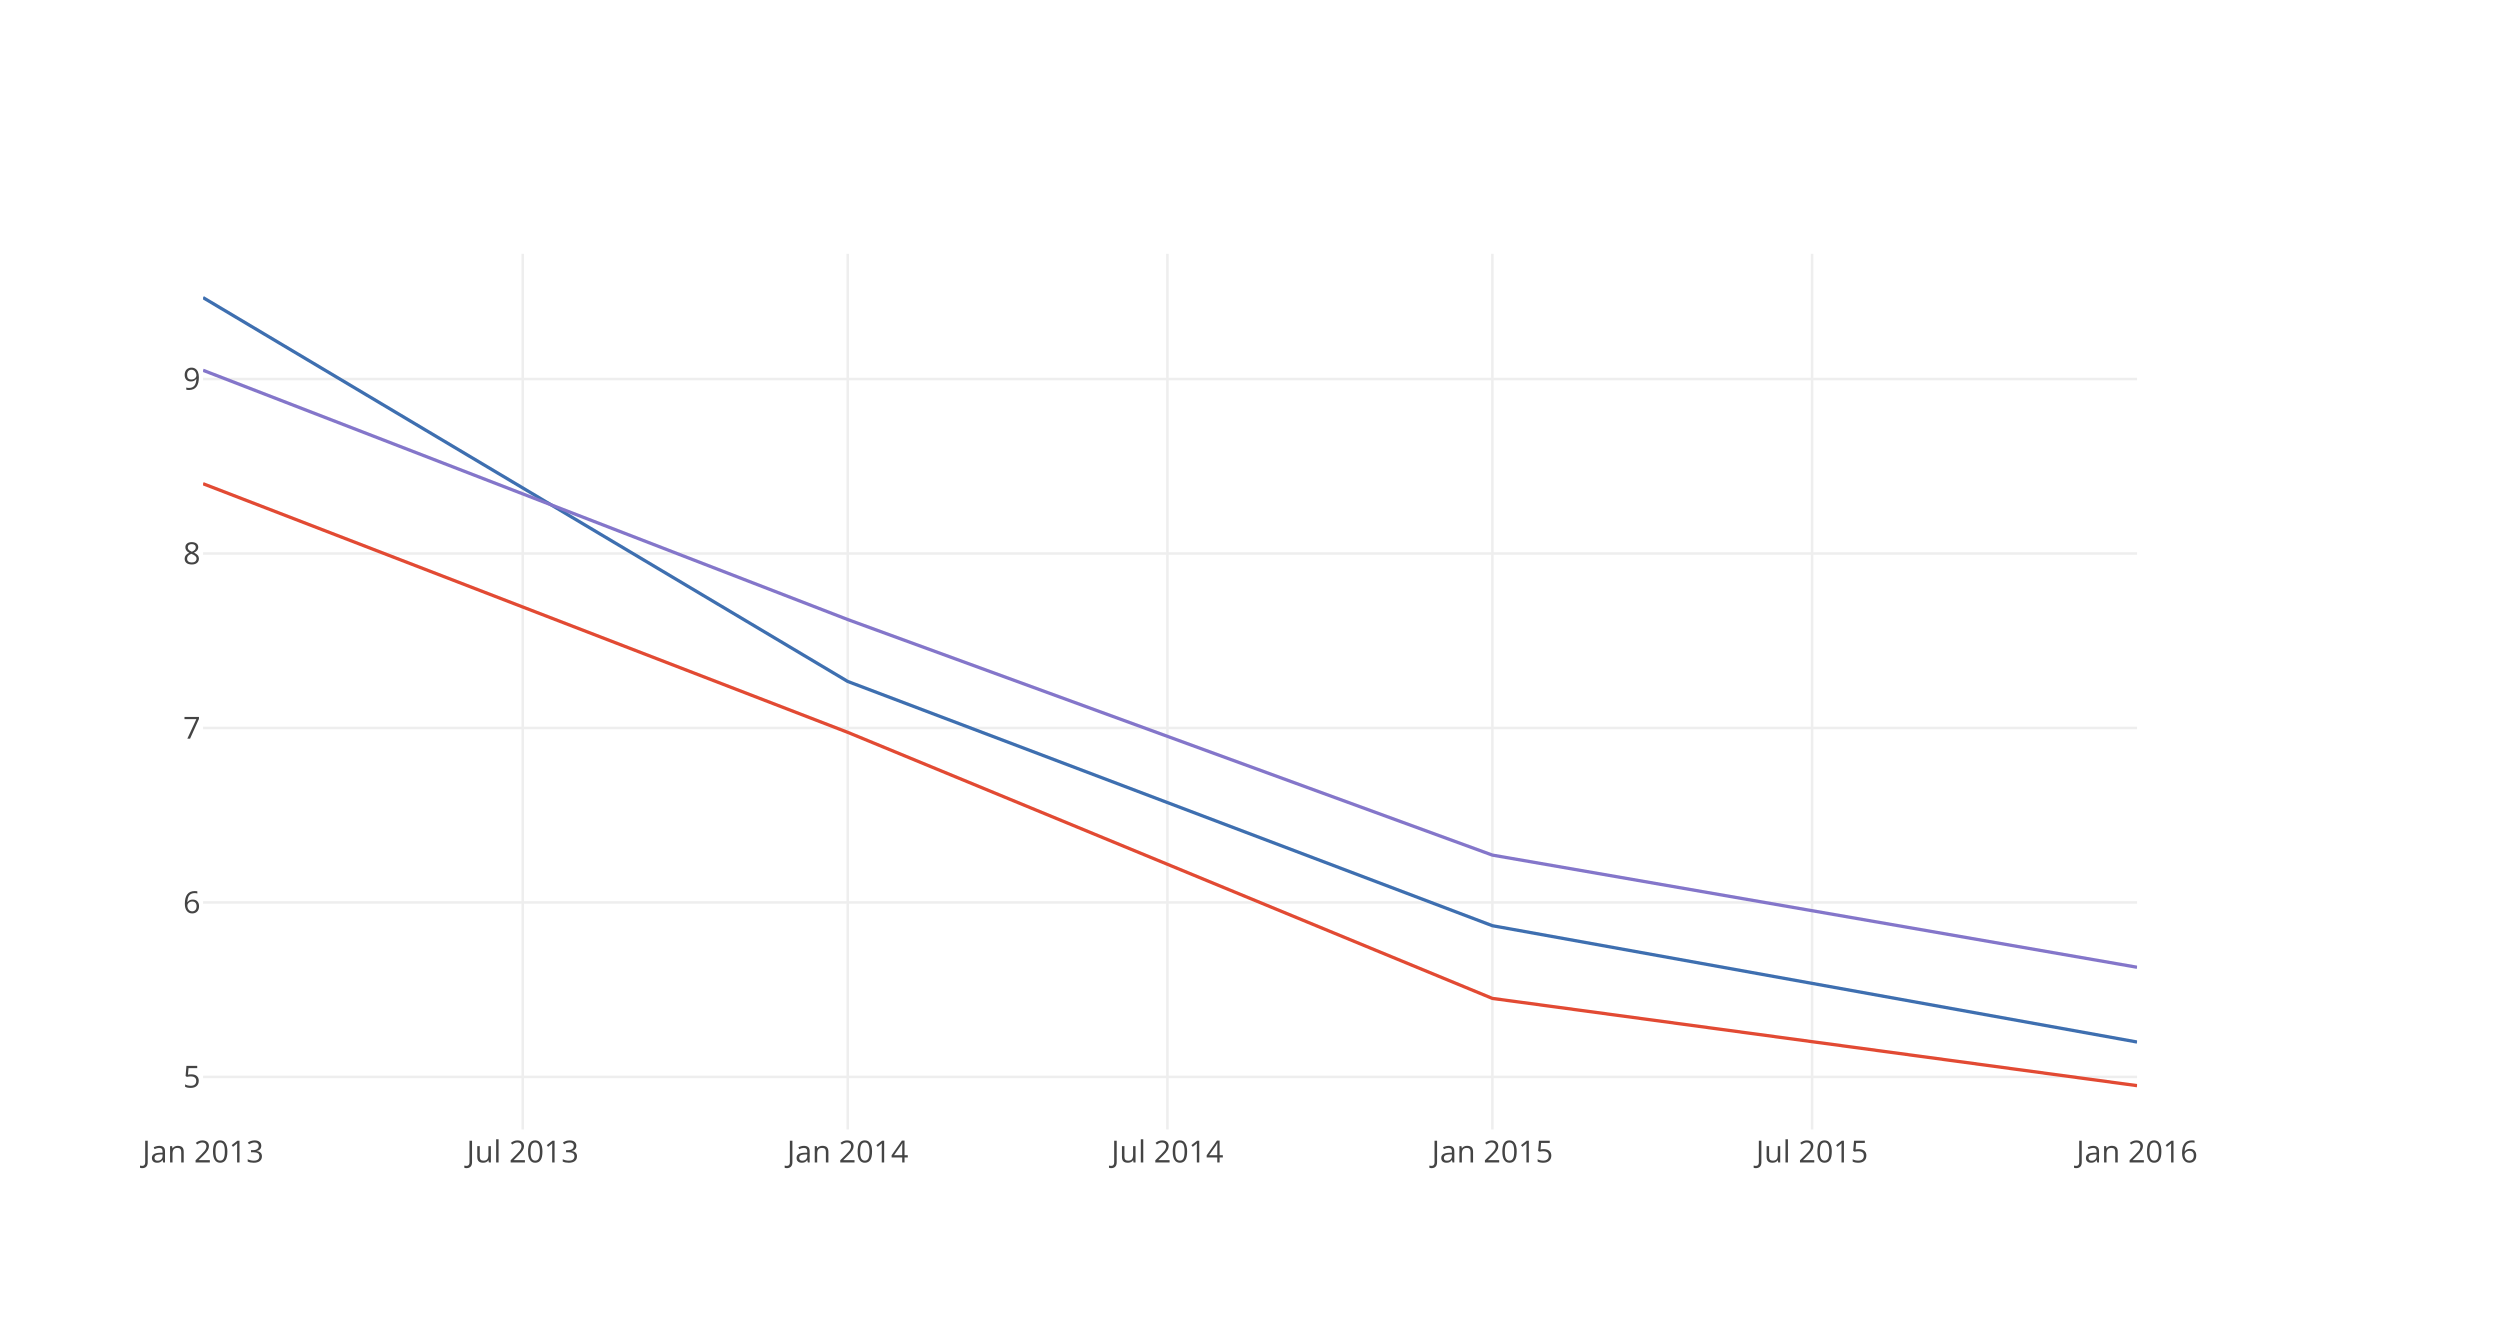
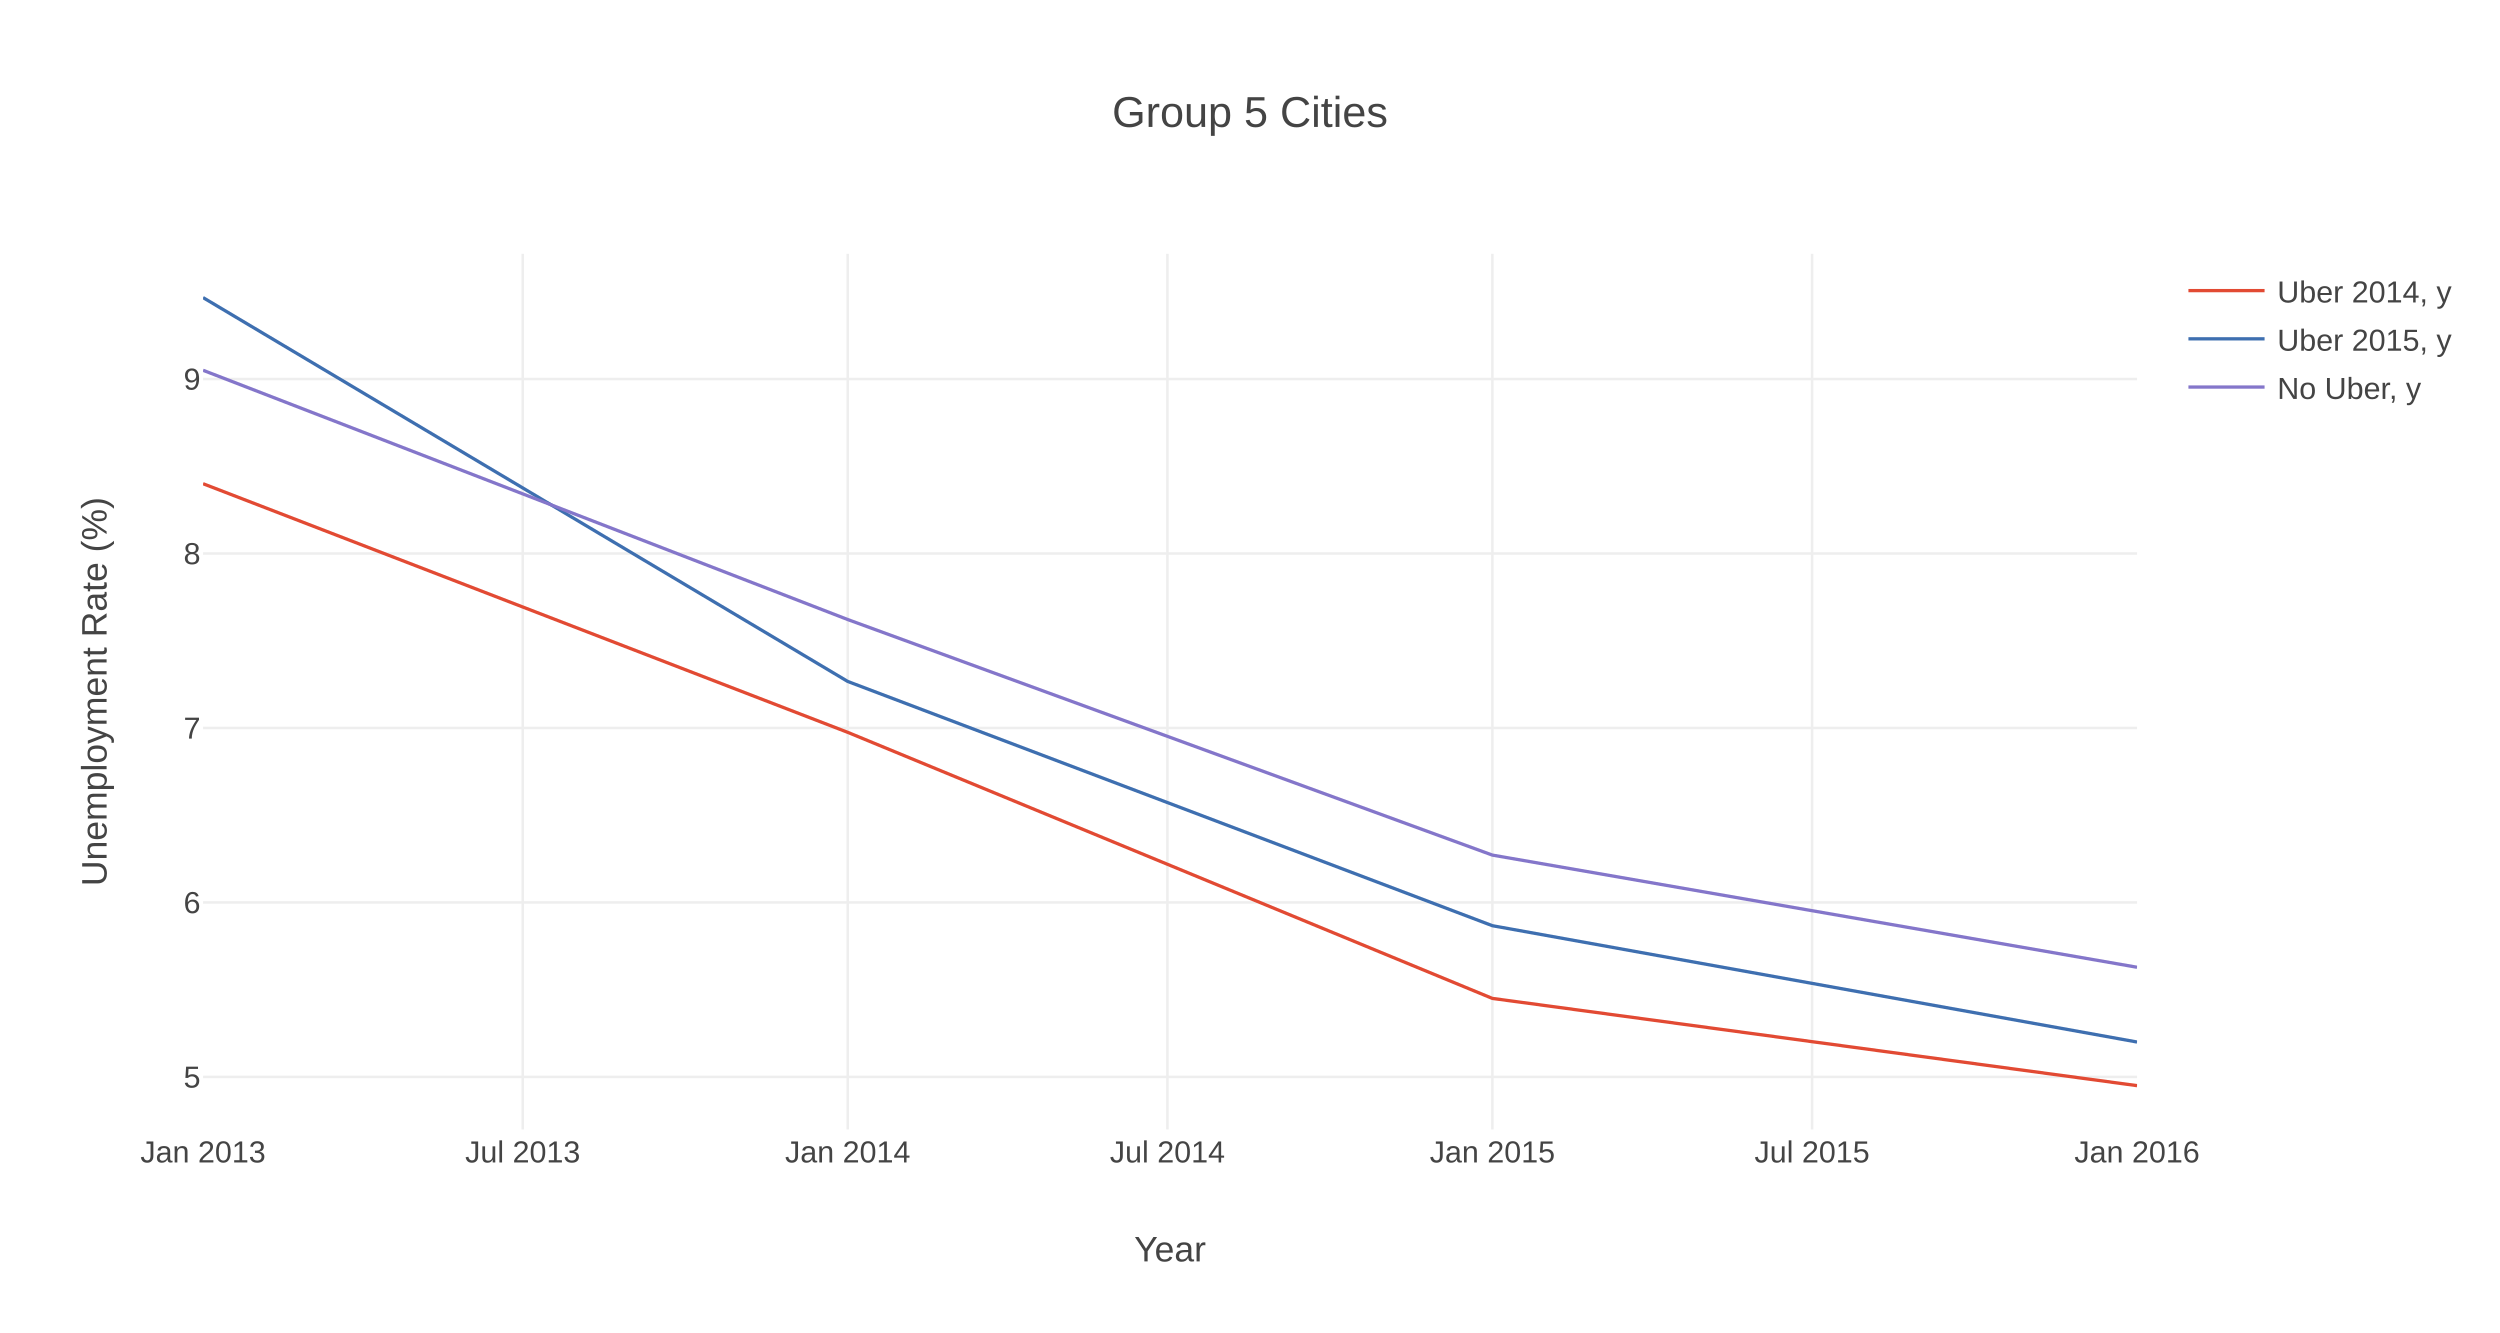
- <svg xmlns="http://www.w3.org/2000/svg" class="main-svg" width="985" height="525">
-   <defs id="defs-4051b2">
+ <svg xmlns="http://www.w3.org/2000/svg" class="main-svg" style="" viewBox="0 0 985 525" width="985" height="525">
+   <rect style="fill: rgb(255, 255, 255); fill-opacity: 1;" x="0" y="0" width="985" height="525" />
+   <defs id="defs-cceb3e">
    <g class="clips">
-       <clipPath class="plotclip" id="clip4051b2xyplot">
+       <clipPath class="plotclip" id="clipcceb3exyplot">
        <rect width="762" height="345" />
      </clipPath>
-       <clipPath class="axesclip" id="clip4051b2x">
+       <clipPath class="axesclip" id="clipcceb3ex">
        <rect x="80" y="0" width="762" height="525" />
      </clipPath>
-       <clipPath class="axesclip" id="clip4051b2y">
+       <clipPath class="axesclip" id="clipcceb3ey">
        <rect x="0" y="100" width="985" height="345" />
      </clipPath>
-       <clipPath class="axesclip" id="clip4051b2xy">
+       <clipPath class="axesclip" id="clipcceb3exy">
        <rect x="80" y="100" width="762" height="345" />
      </clipPath>
    </g>
    <g class="gradients" />
  </defs>
  <g class="bglayer">
    <rect class="bg" style="fill: rgb(255, 255, 255); fill-opacity: 1; stroke-width: 0;" x="80" y="100" width="762" height="345" />
-   </g>
-   <g class="draglayer">
-     <g class="xy" transform="translate(80 100)">
-       <rect class="drag nsewdrag cursor-crosshair" style="fill: transparent; pointer-events: all; stroke-width: 0;" x="0" y="0" width="762" height="345" data-subplot="xy" />
-       <rect class="drag nwdrag cursor-nw-resize" style="fill: transparent; pointer-events: all; stroke-width: 0;" x="-20" y="-20" width="20" height="20" data-subplot="xy" />
-       <rect class="drag nedrag cursor-ne-resize" style="fill: transparent; pointer-events: all; stroke-width: 0;" x="762" y="-20" width="20" height="20" data-subplot="xy" />
-       <rect class="drag swdrag cursor-sw-resize" style="fill: transparent; pointer-events: all; stroke-width: 0;" x="-20" y="345" width="20" height="20" data-subplot="xy" />
-       <rect class="drag sedrag cursor-se-resize" style="fill: transparent; pointer-events: all; stroke-width: 0;" x="762" y="345" width="20" height="20" data-subplot="xy" />
-       <rect class="drag ewdrag cursor-ew-resize" style="fill: transparent; pointer-events: all; stroke-width: 0;" x="76.2" y="345.5" width="609.6" height="20" data-subplot="xy" />
-       <rect class="drag wdrag cursor-w-resize" style="fill: transparent; pointer-events: all; stroke-width: 0;" x="0" y="345.5" width="76.2" height="20" data-subplot="xy" />
-       <rect class="drag edrag cursor-e-resize" style="fill: transparent; pointer-events: all; stroke-width: 0;" x="685.8" y="345.5" width="76.2" height="20" data-subplot="xy" />
-       <rect class="drag nsdrag cursor-ns-resize" style="fill: transparent; pointer-events: all; stroke-width: 0;" x="-20.5" y="34.5" width="20" height="276" data-subplot="xy" />
-       <rect class="drag sdrag cursor-s-resize" style="fill: transparent; pointer-events: all; stroke-width: 0;" x="-20.5" y="310.5" width="20" height="34.5" data-subplot="xy" />
-       <rect class="drag ndrag cursor-n-resize" style="fill: transparent; pointer-events: all; stroke-width: 0;" x="-20.5" y="0" width="20" height="34.5" data-subplot="xy" />
-     </g>
  </g>
  <g class="layer-below">
    <g class="imagelayer" />
    <g class="shapelayer" />
  </g>
  <g class="cartesianlayer">
    <g class="subplot xy">
      <g class="layer-subplot">
        <g class="shapelayer" />
        <g class="imagelayer" />
      </g>
      <g class="gridlayer" transform="translate(80 100)">
        <path class="xgrid crisp" style="stroke: rgb(238, 238, 238); stroke-opacity: 1; stroke-width: 1px;" transform="translate(125.96)" d="M 0 0 v 345" />
        <path class="xgrid crisp" style="stroke: rgb(238, 238, 238); stroke-opacity: 1; stroke-width: 1px;" transform="translate(254)" d="M 0 0 v 345" />
        <path class="xgrid crisp" style="stroke: rgb(238, 238, 238); stroke-opacity: 1; stroke-width: 1px;" transform="translate(379.96)" d="M 0 0 v 345" />
        <path class="xgrid crisp" style="stroke: rgb(238, 238, 238); stroke-opacity: 1; stroke-width: 1px;" transform="translate(508)" d="M 0 0 v 345" />
        <path class="xgrid crisp" style="stroke: rgb(238, 238, 238); stroke-opacity: 1; stroke-width: 1px;" transform="translate(633.96)" d="M 0 0 v 345" />
        <path class="ygrid crisp" style="stroke: rgb(238, 238, 238); stroke-opacity: 1; stroke-width: 1px;" transform="translate(0 324.31)" d="M 0 0 h 762" />
        <path class="ygrid crisp" style="stroke: rgb(238, 238, 238); stroke-opacity: 1; stroke-width: 1px;" transform="translate(0 255.57)" d="M 0 0 h 762" />
        <path class="ygrid crisp" style="stroke: rgb(238, 238, 238); stroke-opacity: 1; stroke-width: 1px;" transform="translate(0 186.82)" d="M 0 0 h 762" />
        <path class="ygrid crisp" style="stroke: rgb(238, 238, 238); stroke-opacity: 1; stroke-width: 1px;" transform="translate(0 118.08)" d="M 0 0 h 762" />
        <path class="ygrid crisp" style="stroke: rgb(238, 238, 238); stroke-opacity: 1; stroke-width: 1px;" transform="translate(0 49.33)" d="M 0 0 h 762" />
      </g>
      <g class="overgrid" />
      <g class="zerolinelayer" transform="translate(80 100)" />
      <g class="overzero" />
      <path class="xlines-below" />
      <path class="ylines-below" />
      <g class="overlines-below" />
      <g class="xaxislayer-below" />
      <g class="yaxislayer-below" />
      <g class="overaxes-below" />
-       <g class="plot" clip-path="url(&quot;#clip4051b2xyplot&quot;)" transform="translate(80 100)">
+       <g class="plot" clip-path="url(&quot;#clipcceb3exyplot&quot;)" transform="translate(80 100)">
        <g class="imagelayer" />
        <g class="maplayer" />
        <g class="barlayer" />
        <g class="carpetlayer" />
        <g class="boxlayer" />
        <g class="scatterlayer">
          <g class="trace scatter trace401dd4" style="opacity: 1; stroke-miterlimit: 2;">
            <path class="js-line" style="opacity: 1; fill: none; stroke: rgb(226, 74, 51); stroke-opacity: 1; stroke-width: 1.3px;" d="M 0 90.58 L 254 188.54 L 508 293.38 L 762 327.75" />
            <g class="points" />
          </g>
          <g class="trace scatter trace6bd189" style="opacity: 1; stroke-miterlimit: 2;">
            <path class="js-line" style="opacity: 1; fill: none; stroke: rgb(62, 111, 176); stroke-opacity: 1; stroke-width: 1.3px;" d="M 0 17.25 L 254 168.49 L 508 264.73 L 762 310.56" />
            <g class="points" />
          </g>
          <g class="trace scatter trace263012" style="opacity: 1; stroke-miterlimit: 2;">
            <path class="js-line" style="opacity: 1; fill: none; stroke: rgb(132, 118, 202); stroke-opacity: 1; stroke-width: 1.3px;" d="M 0 45.89 L 254 144.1 L 508 236.91 L 762 281.1" />
            <g class="points" />
          </g>
        </g>
      </g>
      <g class="overplot" />
      <path class="xlines-above crisp" style="fill: none; stroke: rgb(0, 0, 0); stroke-opacity: 0; stroke-width: 1px;" transform="translate(80 100)" d="M -1 345.5 H 762" />
      <path class="ylines-above crisp" style="fill: none; stroke: rgb(0, 0, 0); stroke-opacity: 0; stroke-width: 1px;" transform="translate(80 100)" d="M -0.5 0 V 345" />
      <g class="overlines-above" />
      <g class="xaxislayer-above" transform="translate(80 100)">
        <g class="xtick">
-           <text style="font-family: &quot;Open Sans&quot;,verdana,arial,sans-serif; font-size: 12px; white-space: pre; fill: rgb(68, 68, 68); fill-opacity: 1;" text-anchor="middle" transform="translate(0)" x="0" y="358" data-unformatted="Jan 2013" data-math="N">Jan 2013</text>
+           <text style="font-family: TOBESTRIPPEDOpen SansTOBESTRIPPED,verdana,arial,sans-serif; font-size: 12px; white-space: pre; fill: rgb(68, 68, 68); fill-opacity: 1;" text-anchor="middle" transform="translate(0)" x="0" y="358">Jan 2013</text>
        </g>
        <g class="xtick">
-           <text style="font-family: &quot;Open Sans&quot;,verdana,arial,sans-serif; font-size: 12px; white-space: pre; fill: rgb(68, 68, 68); fill-opacity: 1;" text-anchor="middle" transform="translate(125.96)" x="0" y="358" data-unformatted="Jul 2013" data-math="N">Jul 2013</text>
+           <text style="font-family: TOBESTRIPPEDOpen SansTOBESTRIPPED,verdana,arial,sans-serif; font-size: 12px; white-space: pre; fill: rgb(68, 68, 68); fill-opacity: 1;" text-anchor="middle" transform="translate(125.96)" x="0" y="358">Jul 2013</text>
        </g>
        <g class="xtick">
-           <text style="font-family: &quot;Open Sans&quot;,verdana,arial,sans-serif; font-size: 12px; white-space: pre; fill: rgb(68, 68, 68); fill-opacity: 1;" text-anchor="middle" transform="translate(254)" x="0" y="358" data-unformatted="Jan 2014" data-math="N">Jan 2014</text>
+           <text style="font-family: TOBESTRIPPEDOpen SansTOBESTRIPPED,verdana,arial,sans-serif; font-size: 12px; white-space: pre; fill: rgb(68, 68, 68); fill-opacity: 1;" text-anchor="middle" transform="translate(254)" x="0" y="358">Jan 2014</text>
        </g>
        <g class="xtick">
-           <text style="font-family: &quot;Open Sans&quot;,verdana,arial,sans-serif; font-size: 12px; white-space: pre; fill: rgb(68, 68, 68); fill-opacity: 1;" text-anchor="middle" transform="translate(379.96)" x="0" y="358" data-unformatted="Jul 2014" data-math="N">Jul 2014</text>
+           <text style="font-family: TOBESTRIPPEDOpen SansTOBESTRIPPED,verdana,arial,sans-serif; font-size: 12px; white-space: pre; fill: rgb(68, 68, 68); fill-opacity: 1;" text-anchor="middle" transform="translate(379.96)" x="0" y="358">Jul 2014</text>
        </g>
        <g class="xtick">
-           <text style="font-family: &quot;Open Sans&quot;,verdana,arial,sans-serif; font-size: 12px; white-space: pre; fill: rgb(68, 68, 68); fill-opacity: 1;" text-anchor="middle" transform="translate(508)" x="0" y="358" data-unformatted="Jan 2015" data-math="N">Jan 2015</text>
+           <text style="font-family: TOBESTRIPPEDOpen SansTOBESTRIPPED,verdana,arial,sans-serif; font-size: 12px; white-space: pre; fill: rgb(68, 68, 68); fill-opacity: 1;" text-anchor="middle" transform="translate(508)" x="0" y="358">Jan 2015</text>
        </g>
        <g class="xtick">
-           <text style="font-family: &quot;Open Sans&quot;,verdana,arial,sans-serif; font-size: 12px; white-space: pre; fill: rgb(68, 68, 68); fill-opacity: 1;" text-anchor="middle" transform="translate(633.96)" x="0" y="358" data-unformatted="Jul 2015" data-math="N">Jul 2015</text>
+           <text style="font-family: TOBESTRIPPEDOpen SansTOBESTRIPPED,verdana,arial,sans-serif; font-size: 12px; white-space: pre; fill: rgb(68, 68, 68); fill-opacity: 1;" text-anchor="middle" transform="translate(633.96)" x="0" y="358">Jul 2015</text>
        </g>
        <g class="xtick">
-           <text style="font-family: &quot;Open Sans&quot;,verdana,arial,sans-serif; font-size: 12px; white-space: pre; fill: rgb(68, 68, 68); fill-opacity: 1;" text-anchor="middle" transform="translate(762)" x="0" y="358" data-unformatted="Jan 2016" data-math="N">Jan 2016</text>
+           <text style="font-family: TOBESTRIPPEDOpen SansTOBESTRIPPED,verdana,arial,sans-serif; font-size: 12px; white-space: pre; fill: rgb(68, 68, 68); fill-opacity: 1;" text-anchor="middle" transform="translate(762)" x="0" y="358">Jan 2016</text>
        </g>
      </g>
      <g class="yaxislayer-above" transform="translate(80 100)">
        <g class="ytick">
-           <text style="font-family: &quot;Open Sans&quot;,verdana,arial,sans-serif; font-size: 12px; white-space: pre; fill: rgb(68, 68, 68); fill-opacity: 1;" text-anchor="end" transform="translate(0 324.31)" x="-1" y="4.2" data-unformatted="5" data-math="N">5</text>
+           <text style="font-family: TOBESTRIPPEDOpen SansTOBESTRIPPED,verdana,arial,sans-serif; font-size: 12px; white-space: pre; fill: rgb(68, 68, 68); fill-opacity: 1;" text-anchor="end" transform="translate(0 324.31)" x="-1" y="4.2">5</text>
        </g>
        <g class="ytick">
-           <text style="font-family: &quot;Open Sans&quot;,verdana,arial,sans-serif; font-size: 12px; white-space: pre; fill: rgb(68, 68, 68); fill-opacity: 1;" text-anchor="end" transform="translate(0 255.57)" x="-1" y="4.2" data-unformatted="6" data-math="N">6</text>
+           <text style="font-family: TOBESTRIPPEDOpen SansTOBESTRIPPED,verdana,arial,sans-serif; font-size: 12px; white-space: pre; fill: rgb(68, 68, 68); fill-opacity: 1;" text-anchor="end" transform="translate(0 255.57)" x="-1" y="4.2">6</text>
        </g>
        <g class="ytick">
-           <text style="font-family: &quot;Open Sans&quot;,verdana,arial,sans-serif; font-size: 12px; white-space: pre; fill: rgb(68, 68, 68); fill-opacity: 1;" text-anchor="end" transform="translate(0 186.82)" x="-1" y="4.2" data-unformatted="7" data-math="N">7</text>
+           <text style="font-family: TOBESTRIPPEDOpen SansTOBESTRIPPED,verdana,arial,sans-serif; font-size: 12px; white-space: pre; fill: rgb(68, 68, 68); fill-opacity: 1;" text-anchor="end" transform="translate(0 186.82)" x="-1" y="4.2">7</text>
        </g>
        <g class="ytick">
-           <text style="font-family: &quot;Open Sans&quot;,verdana,arial,sans-serif; font-size: 12px; white-space: pre; fill: rgb(68, 68, 68); fill-opacity: 1;" text-anchor="end" transform="translate(0 118.08)" x="-1" y="4.2" data-unformatted="8" data-math="N">8</text>
+           <text style="font-family: TOBESTRIPPEDOpen SansTOBESTRIPPED,verdana,arial,sans-serif; font-size: 12px; white-space: pre; fill: rgb(68, 68, 68); fill-opacity: 1;" text-anchor="end" transform="translate(0 118.08)" x="-1" y="4.2">8</text>
        </g>
        <g class="ytick">
-           <text style="font-family: &quot;Open Sans&quot;,verdana,arial,sans-serif; font-size: 12px; white-space: pre; fill: rgb(68, 68, 68); fill-opacity: 1;" text-anchor="end" transform="translate(0 49.33)" x="-1" y="4.2" data-unformatted="9" data-math="N">9</text>
+           <text style="font-family: TOBESTRIPPEDOpen SansTOBESTRIPPED,verdana,arial,sans-serif; font-size: 12px; white-space: pre; fill: rgb(68, 68, 68); fill-opacity: 1;" text-anchor="end" transform="translate(0 49.33)" x="-1" y="4.2">9</text>
        </g>
      </g>
      <g class="overaxes-above" />
    </g>
  </g>
  <g class="ternarylayer" />
  <g class="geolayer" />
  <g class="pielayer" />
  <g class="glimages" />
+   <defs id="topdefs-cceb3e">
+     <g class="clips" />
+     <clipPath id="legendcceb3e">
+       <rect x="0" y="0" width="116" height="67" />
+     </clipPath>
+   </defs>
+   <g class="layer-above">
+     <g class="imagelayer" />
+     <g class="shapelayer" />
+   </g>
+   <g class="infolayer">
+     <g class="g-gtitle">
+       <text class="gtitle" style="font-family: TOBESTRIPPEDOpen SansTOBESTRIPPED,verdana,arial,sans-serif; font-size: 17px; font-weight: normal; white-space: pre; opacity: 1; fill: rgb(68, 68, 68);" text-anchor="middle" x="492.5" y="50">Group 5 Cities</text>
+     </g>
+     <g class="legend" pointer-events="all" transform="translate(857.24 100)">
+       <rect class="bg" style="fill: rgb(255, 255, 255); fill-opacity: 1; stroke: rgb(68, 68, 68); stroke-opacity: 1; stroke-width: 0px;" x="0" y="0" width="116" height="67" shape-rendering="crispEdges" />
+       <g class="scrollbox" clip-path="url(&quot;#legendcceb3e&quot;)" transform="translate(0)">
+         <g class="groups">
+           <g class="traces" style="opacity: 1;" transform="translate(0 14.5)">
+             <g class="layers" style="opacity: 1;">
+               <g class="legendfill" />
+               <g class="legendlines">
+                 <path class="js-line" style="fill: none; stroke: rgb(226, 74, 51); stroke-opacity: 1; stroke-width: 1.3px;" d="M 5 0 h 30" />
+               </g>
+               <g class="legendsymbols">
+                 <g class="legendpoints" />
+               </g>
+             </g>
+             <text class="legendtext user-select-none" style="font-family: TOBESTRIPPEDOpen SansTOBESTRIPPED,verdana,arial,sans-serif; font-size: 12px; white-space: pre; fill: rgb(68, 68, 68); fill-opacity: 1;" text-anchor="start" x="40" y="4.68">Uber 2014, y</text>
+             <rect class="legendtoggle" style="cursor: pointer; fill: rgb(0, 0, 0); fill-opacity: 0;" pointer-events="all" x="0" y="-9.5" width="156" height="19" />
+           </g>
+           <g class="traces" style="opacity: 1;" transform="translate(0 33.5)">
+             <g class="layers" style="opacity: 1;">
+               <g class="legendfill" />
+               <g class="legendlines">
+                 <path class="js-line" style="fill: none; stroke: rgb(62, 111, 176); stroke-opacity: 1; stroke-width: 1.3px;" d="M 5 0 h 30" />
+               </g>
+               <g class="legendsymbols">
+                 <g class="legendpoints" />
+               </g>
+             </g>
+             <text class="legendtext user-select-none" style="font-family: TOBESTRIPPEDOpen SansTOBESTRIPPED,verdana,arial,sans-serif; font-size: 12px; white-space: pre; fill: rgb(68, 68, 68); fill-opacity: 1;" text-anchor="start" x="40" y="4.68">Uber 2015, y</text>
+             <rect class="legendtoggle" style="cursor: pointer; fill: rgb(0, 0, 0); fill-opacity: 0;" pointer-events="all" x="0" y="-9.5" width="156" height="19" />
+           </g>
+           <g class="traces" style="opacity: 1;" transform="translate(0 52.5)">
+             <g class="layers" style="opacity: 1;">
+               <g class="legendfill" />
+               <g class="legendlines">
+                 <path class="js-line" style="fill: none; stroke: rgb(132, 118, 202); stroke-opacity: 1; stroke-width: 1.3px;" d="M 5 0 h 30" />
+               </g>
+               <g class="legendsymbols">
+                 <g class="legendpoints" />
+               </g>
+             </g>
+             <text class="legendtext user-select-none" style="font-family: TOBESTRIPPEDOpen SansTOBESTRIPPED,verdana,arial,sans-serif; font-size: 12px; white-space: pre; fill: rgb(68, 68, 68); fill-opacity: 1;" text-anchor="start" x="40" y="4.68">No Uber, y</text>
+             <rect class="legendtoggle" style="cursor: pointer; fill: rgb(0, 0, 0); fill-opacity: 0;" pointer-events="all" x="0" y="-9.5" width="156" height="19" />
+           </g>
+         </g>
+       </g>
+       <rect class="scrollbar" style="fill: rgb(128, 139, 164); fill-opacity: 1;" width="0" height="0" rx="20" ry="2" />
+     </g>
+     <g class="g-xtitle">
+       <text class="xtitle" style="font-family: TOBESTRIPPEDOpen SansTOBESTRIPPED,verdana,arial,sans-serif; font-size: 14px; font-weight: normal; white-space: pre; opacity: 1; fill: rgb(68, 68, 68);" text-anchor="middle" x="461" y="497">Year</text>
+     </g>
+     <g class="g-ytitle">
+       <text class="ytitle" style="font-family: TOBESTRIPPEDOpen SansTOBESTRIPPED,verdana,arial,sans-serif; font-size: 14px; font-weight: normal; white-space: pre; opacity: 1; fill: rgb(68, 68, 68);" text-anchor="middle" transform="rotate(-90 42 272.5) translate(0)" x="42" y="272.5">Unemployment Rate (%)</text>
+     </g>
+   </g>
</svg>
